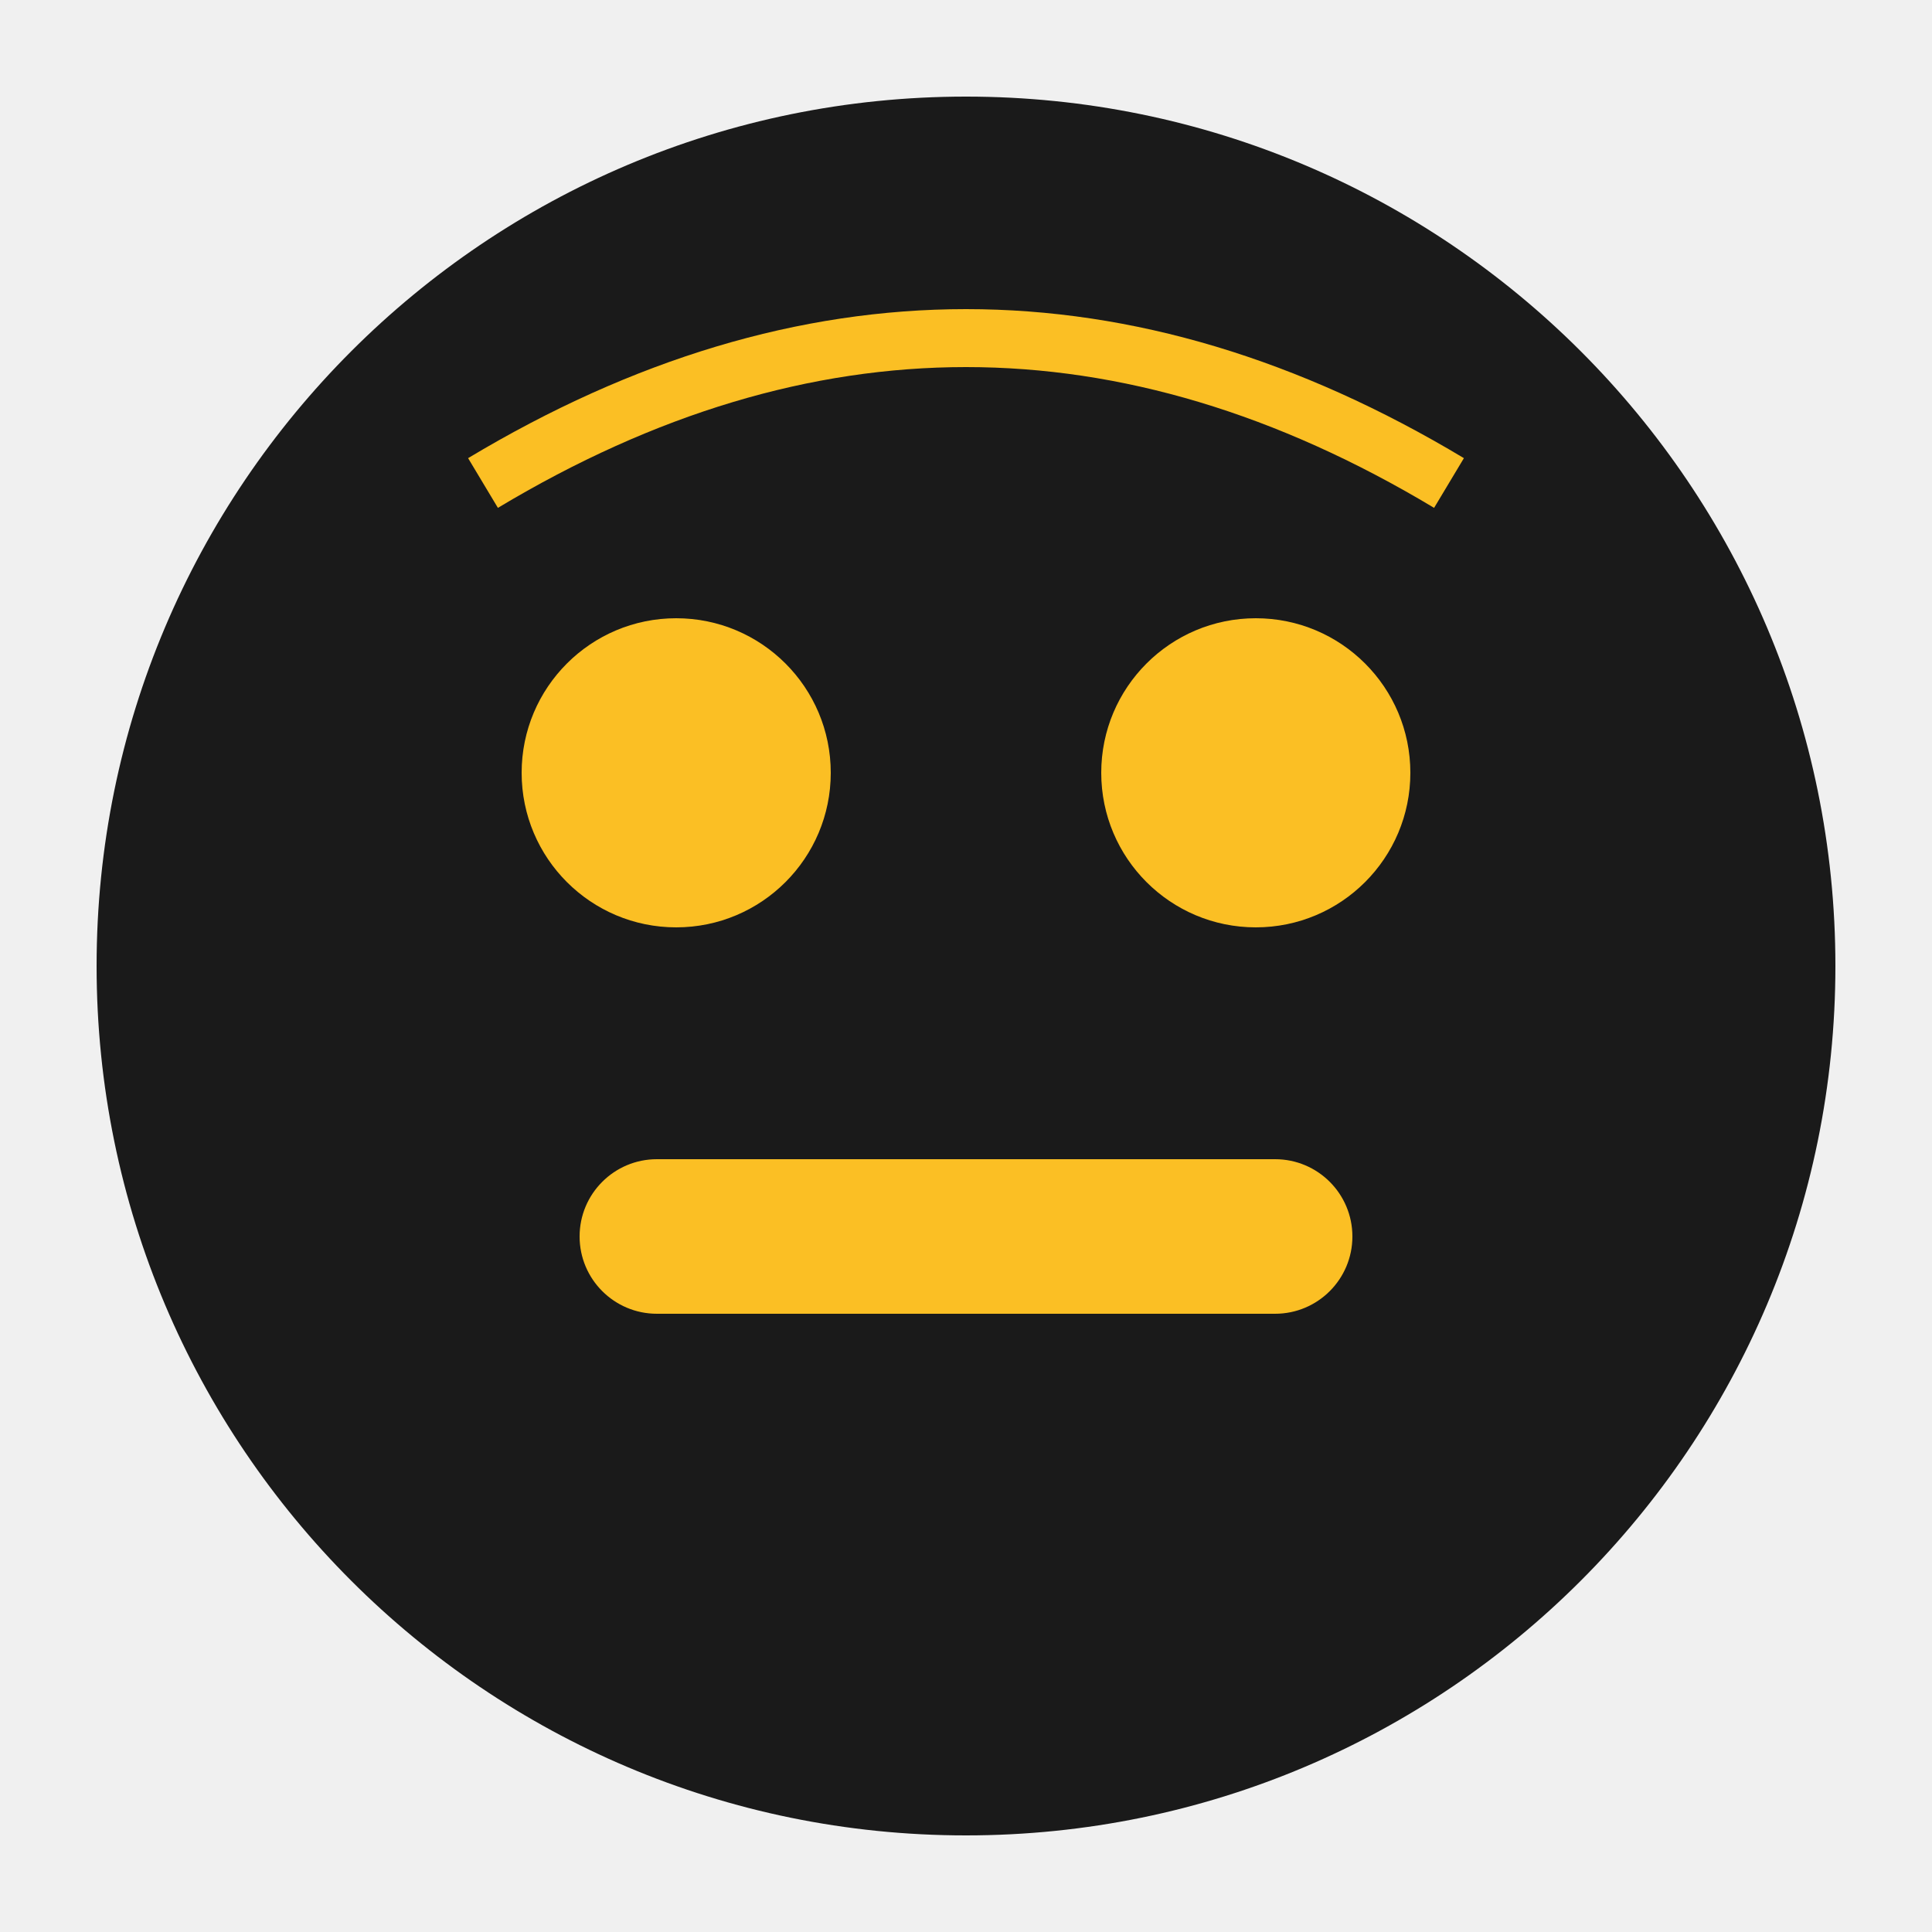
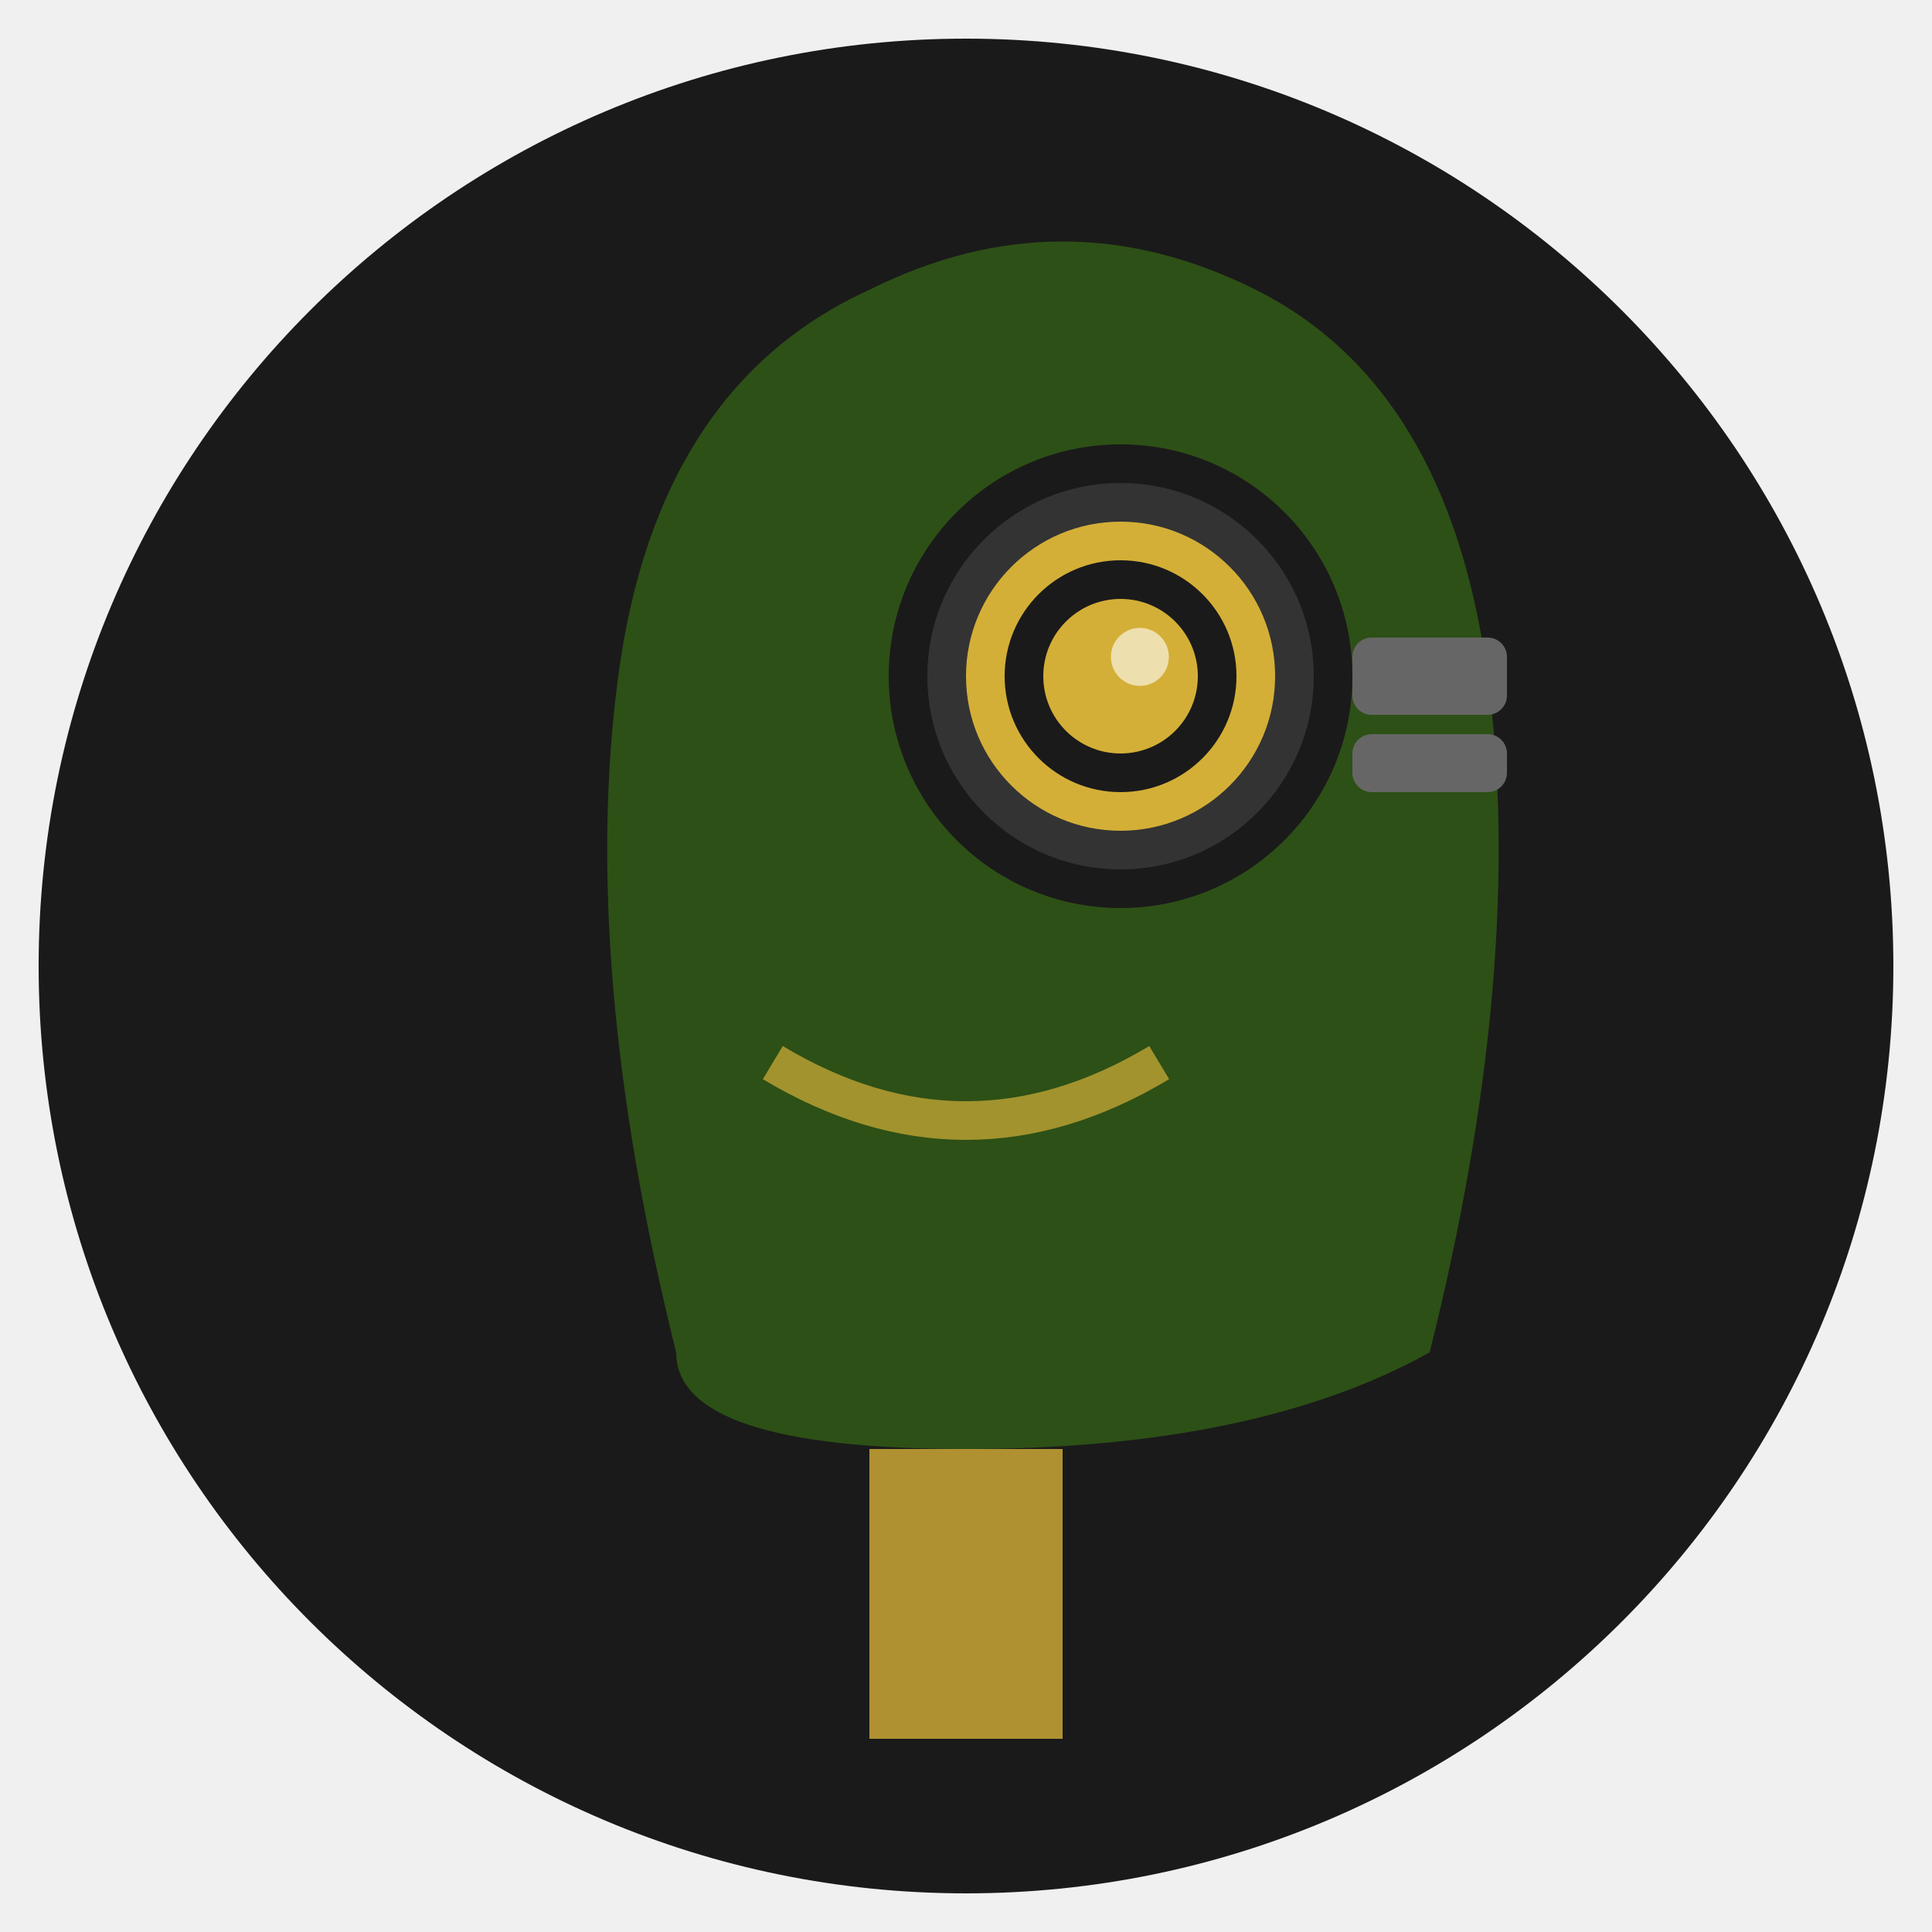
<svg xmlns="http://www.w3.org/2000/svg" viewBox="0 0 100 100" fill="none">
-   <circle cx="50" cy="50" r="45" fill="#1a1a1a" />
-   <circle cx="35" cy="40" r="8" fill="#fbbf24" />
-   <circle cx="65" cy="40" r="8" fill="#fbbf24" />
-   <rect x="30" y="60" width="40" height="8" rx="4" fill="#fbbf24" />
-   <path d="M25 25 Q50 10 75 25" stroke="#fbbf24" stroke-width="3" fill="none" />
+   <circle cx="50" cy="50" r="48" fill="#1a1a1a" />
+   <path d="M35 70 Q30 50 32 35 Q34 20 45 15 Q55 10 65 15 Q75 20 77 35 Q79 50 74 70 Q65 75 50 75 Q35 75 35 70Z" fill="#2d5016" />
+   <circle cx="58" cy="35" r="12" fill="#1a1a1a" />
+   <circle cx="58" cy="35" r="10" fill="#333" />
+   <circle cx="58" cy="35" r="8" fill="#d4af37" />
+   <circle cx="58" cy="35" r="6" fill="#1a1a1a" />
+   <circle cx="58" cy="35" r="4" fill="#d4af37" />
+   <circle cx="59" cy="34" r="1.5" fill="#fff" opacity="0.6" />
+   <rect x="70" y="33" width="8" height="4" rx="1" fill="#666" />
+   <rect x="70" y="38" width="8" height="3" rx="1" fill="#666" />
+   <path d="M40 55 Q45 58 50 58 Q55 58 60 55" stroke="#d4af37" stroke-width="2" fill="none" opacity="0.7" />
+   <rect x="45" y="75" width="10" height="15" fill="#d4af37" opacity="0.8" />
</svg>
